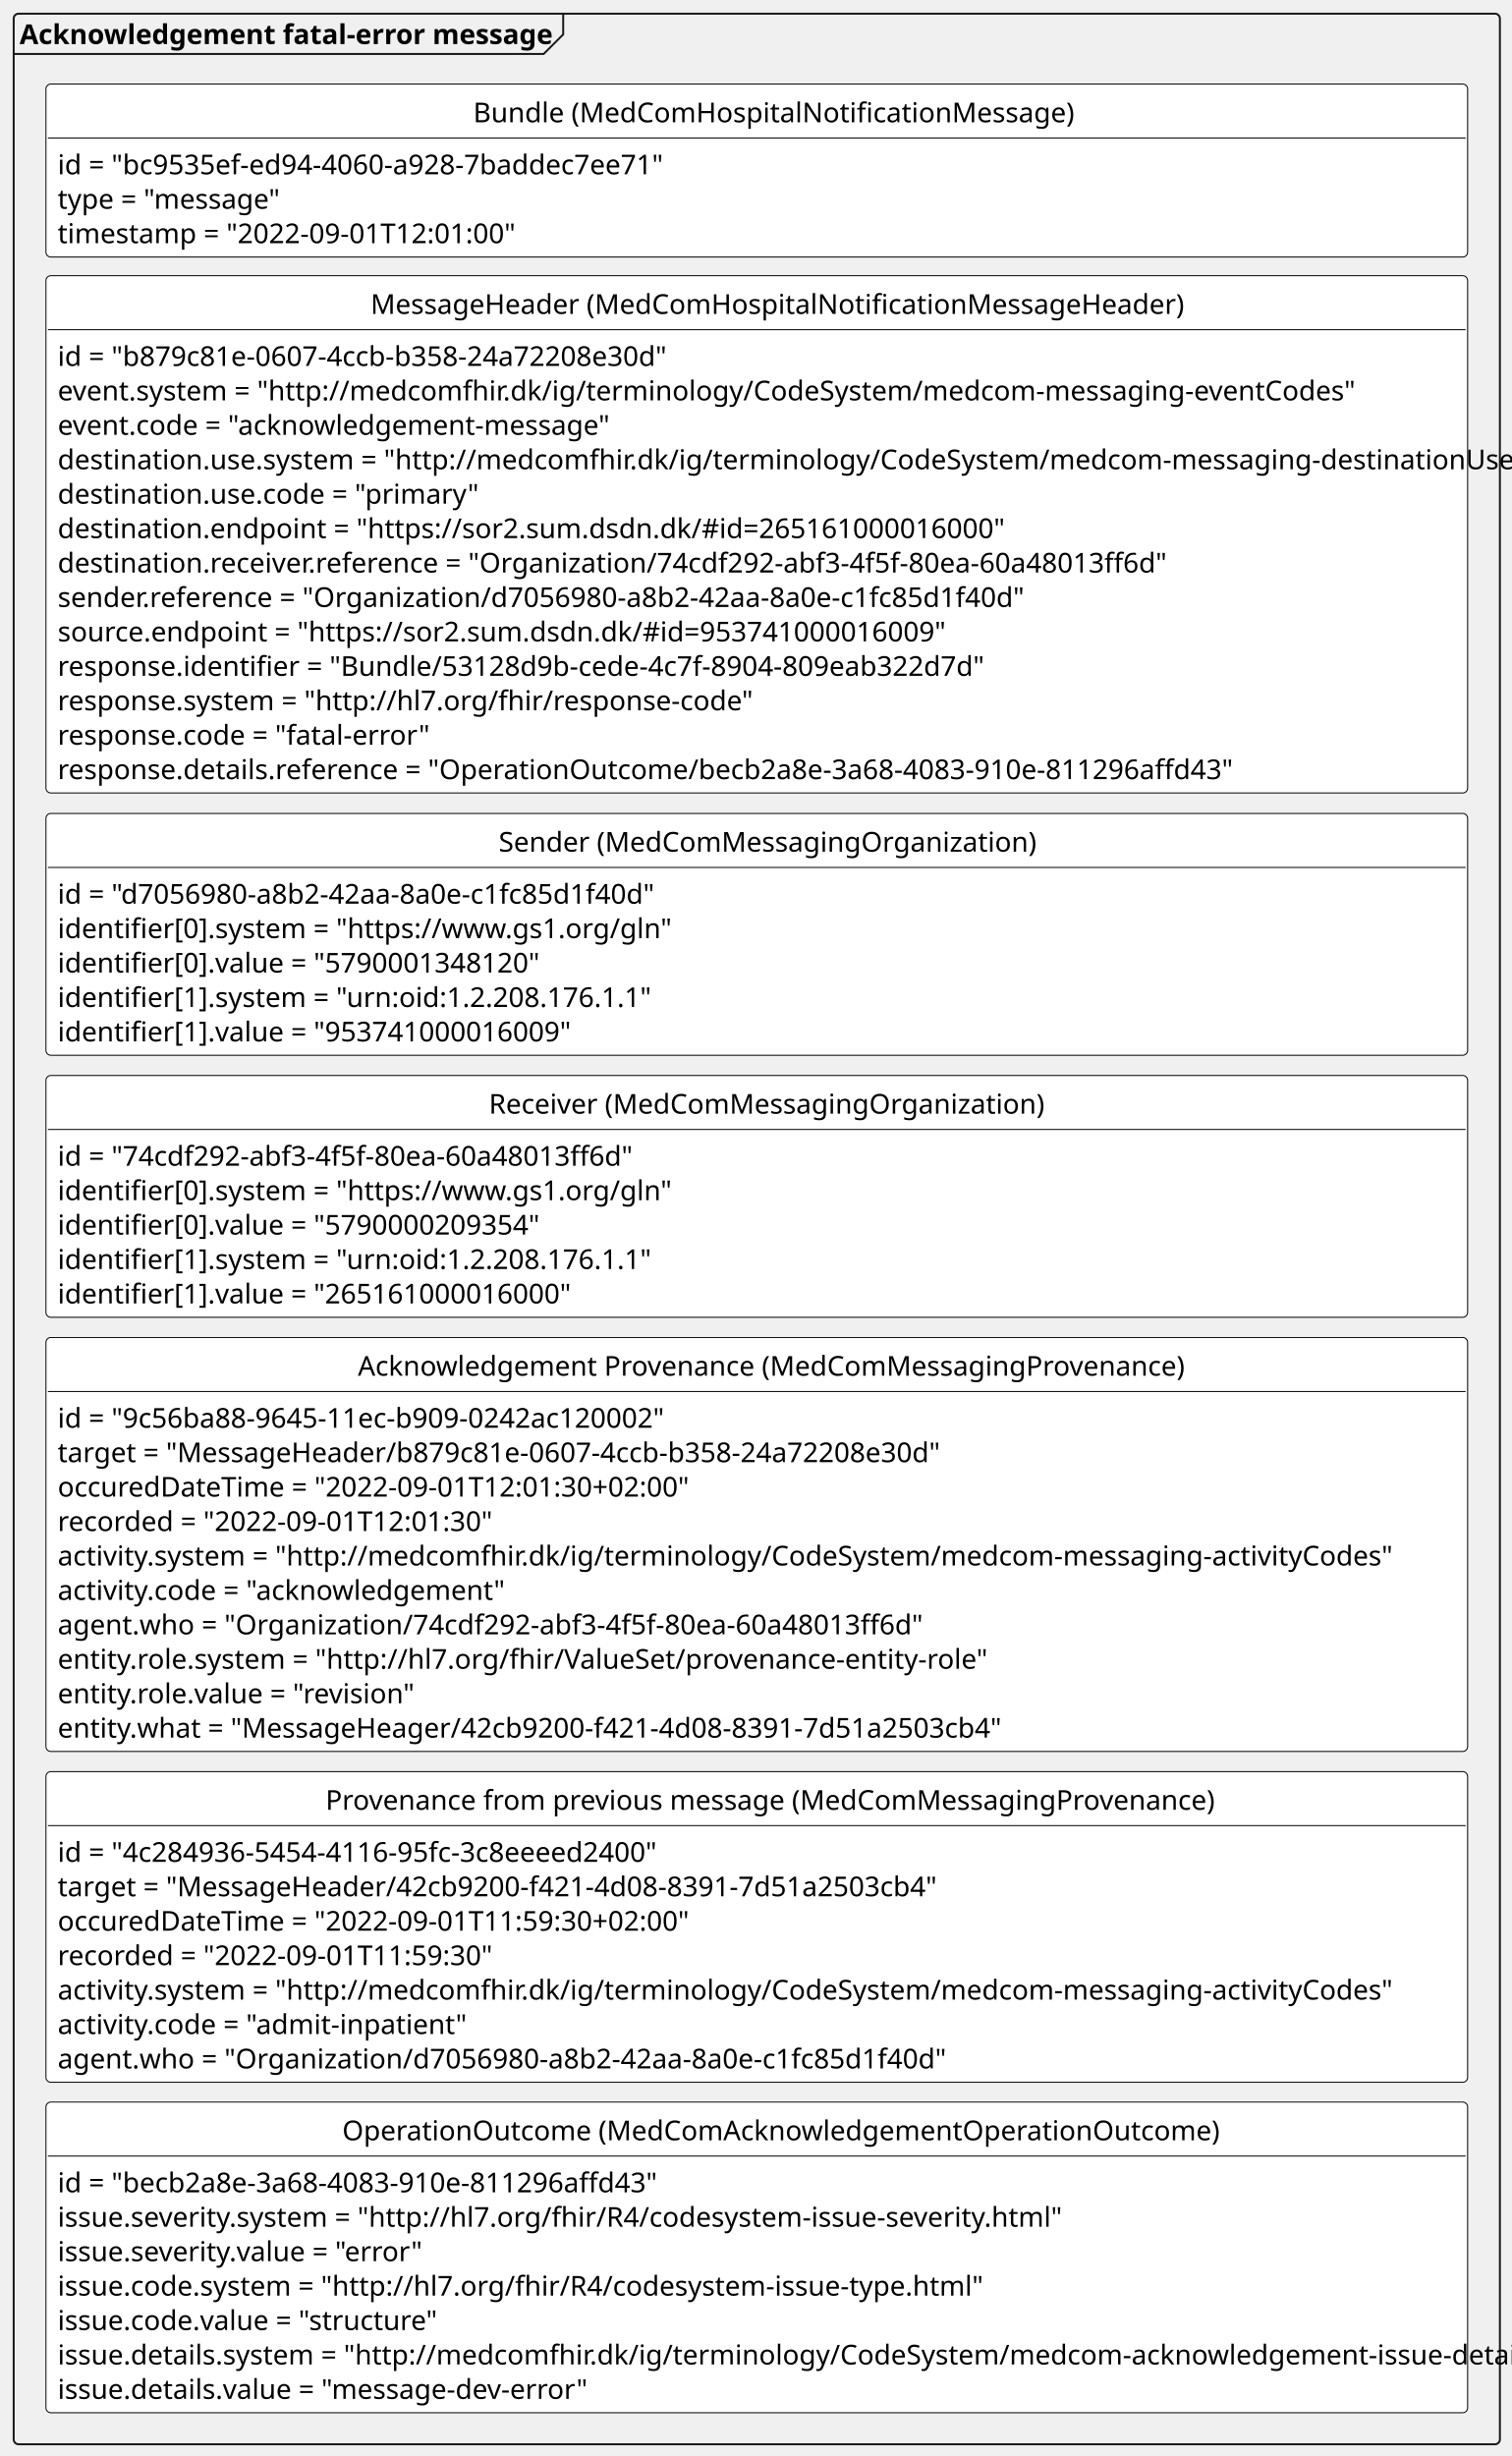
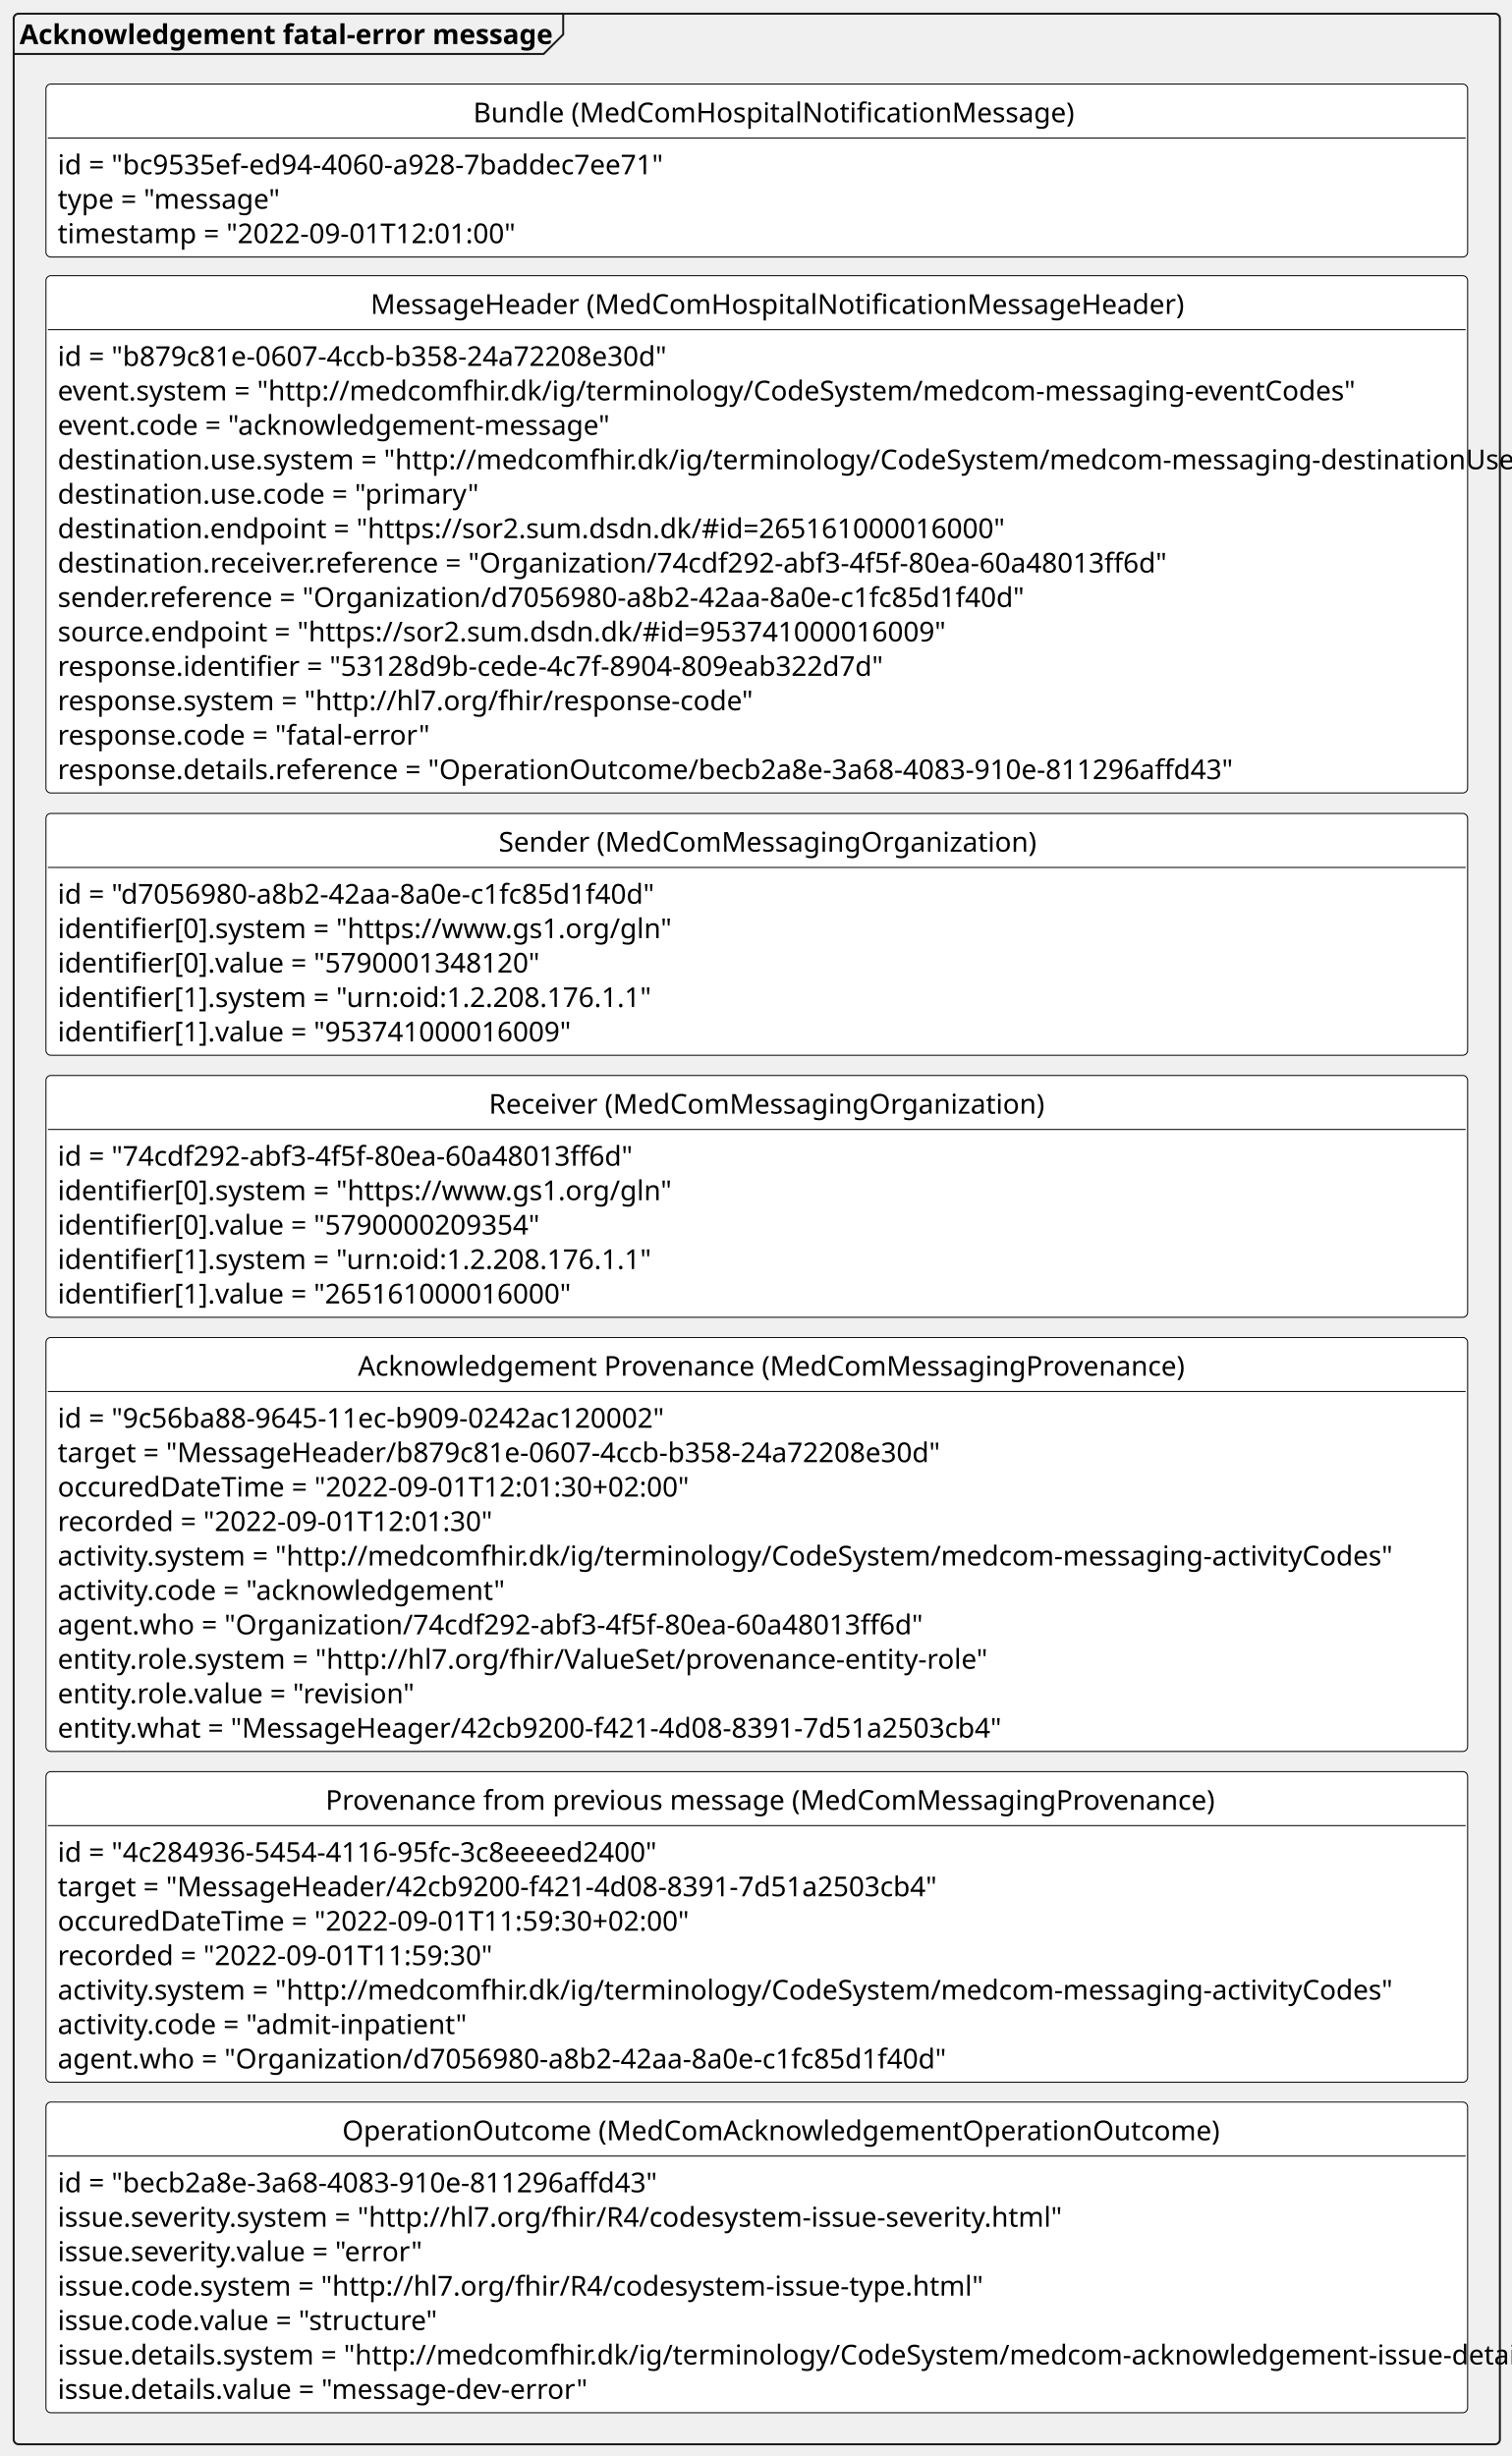
<svg xmlns="http://www.w3.org/2000/svg" contentStyleType="text/css" height="1256px" preserveAspectRatio="none" style="width:773px;height:1256px;background:#FFFFFF;" version="1.1" viewBox="0 0 773 1256" width="773px" zoomAndPan="magnify">
  <defs />
  <g>
    <g id="cluster_ack">
      <rect fill="none" height="1243" rx="2.5" ry="2.5" style="stroke:#181818;stroke-width:1.0;" width="760" x="7" y="7" />
      <path d="M288,7 L288,17.609 L278,27.609 L7,27.609 " fill="none" style="stroke:#181818;stroke-width:1.0;" />
      <text fill="#000000" font-family="sans-serif" font-size="14" font-weight="bold" lengthAdjust="spacing" textLength="271" x="10" y="22.533">Acknowledgement fatal-error message</text>
    </g>
    <g id="elem_ackB">
      <rect codeLine="15" fill="#FFFFFF" height="88.438" id="ackB" rx="2.5" ry="2.5" style="stroke:#000000;stroke-width:0.5;" width="727" x="23.5" y="43" />
      <text fill="#000000" font-family="sans-serif" font-size="14" lengthAdjust="spacing" textLength="290" x="242" y="62.533">Bundle (MedComHospitalNotificationMessage)</text>
      <line style="stroke:#000000;stroke-width:0.5;" x1="24.5" x2="749.5" y1="70.609" y2="70.609" />
      <text fill="#000000" font-family="sans-serif" font-size="14" lengthAdjust="spacing" textLength="307" x="29.5" y="89.143">id = "bc9535ef-ed94-4060-a928-7baddec7ee71"</text>
      <text fill="#000000" font-family="sans-serif" font-size="14" lengthAdjust="spacing" textLength="110" x="29.5" y="106.752">type = "message"</text>
      <text fill="#000000" font-family="sans-serif" font-size="14" lengthAdjust="spacing" textLength="229" x="29.5" y="124.361">timestamp = "2022-09-01T12:01:00"</text>
    </g>
    <g id="elem_ackMH">
      <rect codeLine="20" fill="#FFFFFF" height="264.531" id="ackMH" rx="2.5" ry="2.5" style="stroke:#000000;stroke-width:0.5;" width="727" x="23.5" y="141" />
      <text fill="#000000" font-family="sans-serif" font-size="14" lengthAdjust="spacing" textLength="395" x="189.5" y="160.533">MessageHeader (MedComHospitalNotificationMessageHeader)</text>
      <line style="stroke:#000000;stroke-width:0.5;" x1="24.5" x2="749.5" y1="168.609" y2="168.609" />
      <text fill="#000000" font-family="sans-serif" font-size="14" lengthAdjust="spacing" textLength="310" x="29.5" y="187.143">id = "b879c81e-0607-4ccb-b358-24a72208e30d"</text>
      <text fill="#000000" font-family="sans-serif" font-size="14" lengthAdjust="spacing" textLength="624" x="29.5" y="204.752">event.system = "http://medcomfhir.dk/ig/terminology/CodeSystem/medcom-messaging-eventCodes"</text>
      <text fill="#000000" font-family="sans-serif" font-size="14" lengthAdjust="spacing" textLength="271" x="29.5" y="222.361">event.code = "acknowledgement-message"</text>
      <text fill="#000000" font-family="sans-serif" font-size="14" lengthAdjust="spacing" textLength="702" x="29.5" y="239.971">destination.use.system = "http://medcomfhir.dk/ig/terminology/CodeSystem/medcom-messaging-destinationUse"</text>
      <text fill="#000000" font-family="sans-serif" font-size="14" lengthAdjust="spacing" textLength="204" x="29.5" y="257.58">destination.use.code = "primary"</text>
      <text fill="#000000" font-family="sans-serif" font-size="14" lengthAdjust="spacing" textLength="460" x="29.5" y="275.19">destination.endpoint = "https://sor2.sum.dsdn.dk/#id=265161000016000"</text>
      <text fill="#000000" font-family="sans-serif" font-size="14" lengthAdjust="spacing" textLength="550" x="29.5" y="292.799">destination.receiver.reference = "Organization/74cdf292-abf3-4f5f-80ea-60a48013ff6d"</text>
      <text fill="#000000" font-family="sans-serif" font-size="14" lengthAdjust="spacing" textLength="485" x="29.5" y="310.408">sender.reference = "Organization/d7056980-a8b2-42aa-8a0e-c1fc85d1f40d"</text>
      <text fill="#000000" font-family="sans-serif" font-size="14" lengthAdjust="spacing" textLength="434" x="29.5" y="328.018">source.endpoint = "https://sor2.sum.dsdn.dk/#id=953741000016009"</text>
-       <text fill="#000000" font-family="sans-serif" font-size="14" lengthAdjust="spacing" textLength="461" x="29.5" y="345.627">response.identifier = "Bundle/53128d9b-cede-4c7f-8904-809eab322d7d"</text>
+       <text fill="#000000" font-family="sans-serif" font-size="14" lengthAdjust="spacing" textLength="413" x="29.5" y="345.627">response.identifier = "53128d9b-cede-4c7f-8904-809eab322d7d"</text>
      <text fill="#000000" font-family="sans-serif" font-size="14" lengthAdjust="spacing" textLength="336" x="29.5" y="363.236">response.system = "http://hl7.org/fhir/response-code"</text>
      <text fill="#000000" font-family="sans-serif" font-size="14" lengthAdjust="spacing" textLength="183" x="29.5" y="380.846">response.code = "fatal-error"</text>
      <text fill="#000000" font-family="sans-serif" font-size="14" lengthAdjust="spacing" textLength="586" x="29.5" y="398.455">response.details.reference = "OperationOutcome/becb2a8e-3a68-4083-910e-811296affd43"</text>
    </g>
    <g id="elem_ackROrg">
      <rect codeLine="35" fill="#FFFFFF" height="123.656" id="ackROrg" rx="2.5" ry="2.5" style="stroke:#000000;stroke-width:0.5;" width="727" x="23.5" y="416" />
      <text fill="#000000" font-family="sans-serif" font-size="14" lengthAdjust="spacing" textLength="264" x="255" y="435.533">Sender (MedComMessagingOrganization)</text>
      <line style="stroke:#000000;stroke-width:0.5;" x1="24.5" x2="749.5" y1="443.609" y2="443.609" />
      <text fill="#000000" font-family="sans-serif" font-size="14" lengthAdjust="spacing" textLength="303" x="29.5" y="462.143">id = "d7056980-a8b2-42aa-8a0e-c1fc85d1f40d"</text>
      <text fill="#000000" font-family="sans-serif" font-size="14" lengthAdjust="spacing" textLength="289" x="29.5" y="479.752">identifier[0].system = "https://www.gs1.org/gln"</text>
      <text fill="#000000" font-family="sans-serif" font-size="14" lengthAdjust="spacing" textLength="238" x="29.5" y="497.361">identifier[0].value = "5790001348120"</text>
      <text fill="#000000" font-family="sans-serif" font-size="14" lengthAdjust="spacing" textLength="292" x="29.5" y="514.971">identifier[1].system = "urn:oid:1.2.208.176.1.1"</text>
      <text fill="#000000" font-family="sans-serif" font-size="14" lengthAdjust="spacing" textLength="254" x="29.5" y="532.58">identifier[1].value = "953741000016009"</text>
    </g>
    <g id="elem_ackSOrg">
      <rect codeLine="42" fill="#FFFFFF" height="123.656" id="ackSOrg" rx="2.5" ry="2.5" style="stroke:#000000;stroke-width:0.5;" width="727" x="23.5" y="550" />
      <text fill="#000000" font-family="sans-serif" font-size="14" lengthAdjust="spacing" textLength="274" x="250" y="569.533">Receiver (MedComMessagingOrganization)</text>
      <line style="stroke:#000000;stroke-width:0.5;" x1="24.5" x2="749.5" y1="577.609" y2="577.609" />
      <text fill="#000000" font-family="sans-serif" font-size="14" lengthAdjust="spacing" textLength="288" x="29.5" y="596.143">id = "74cdf292-abf3-4f5f-80ea-60a48013ff6d"</text>
      <text fill="#000000" font-family="sans-serif" font-size="14" lengthAdjust="spacing" textLength="289" x="29.5" y="613.752">identifier[0].system = "https://www.gs1.org/gln"</text>
      <text fill="#000000" font-family="sans-serif" font-size="14" lengthAdjust="spacing" textLength="238" x="29.5" y="631.361">identifier[0].value = "5790000209354"</text>
      <text fill="#000000" font-family="sans-serif" font-size="14" lengthAdjust="spacing" textLength="292" x="29.5" y="648.971">identifier[1].system = "urn:oid:1.2.208.176.1.1"</text>
      <text fill="#000000" font-family="sans-serif" font-size="14" lengthAdjust="spacing" textLength="254" x="29.5" y="666.58">identifier[1].value = "265161000016000"</text>
    </g>
    <g id="elem_ackPRO">
      <rect codeLine="49" fill="#FFFFFF" height="211.703" id="ackPRO" rx="2.5" ry="2.5" style="stroke:#000000;stroke-width:0.5;" width="727" x="23.5" y="684" />
      <text fill="#000000" font-family="sans-serif" font-size="14" lengthAdjust="spacing" textLength="408" x="183" y="703.533">Acknowledgement Provenance (MedComMessagingProvenance)</text>
      <line style="stroke:#000000;stroke-width:0.5;" x1="24.5" x2="749.5" y1="711.609" y2="711.609" />
      <text fill="#000000" font-family="sans-serif" font-size="14" lengthAdjust="spacing" textLength="310" x="29.5" y="730.143">id = "9c56ba88-9645-11ec-b909-0242ac120002"</text>
      <text fill="#000000" font-family="sans-serif" font-size="14" lengthAdjust="spacing" textLength="443" x="29.5" y="747.752">target = "MessageHeader/b879c81e-0607-4ccb-b358-24a72208e30d"</text>
      <text fill="#000000" font-family="sans-serif" font-size="14" lengthAdjust="spacing" textLength="321" x="29.5" y="765.361">occuredDateTime = "2022-09-01T12:01:30+02:00"</text>
      <text fill="#000000" font-family="sans-serif" font-size="14" lengthAdjust="spacing" textLength="222" x="29.5" y="782.971">recorded = "2022-09-01T12:01:30"</text>
      <text fill="#000000" font-family="sans-serif" font-size="14" lengthAdjust="spacing" textLength="640" x="29.5" y="800.58">activity.system = "http://medcomfhir.dk/ig/terminology/CodeSystem/medcom-messaging-activityCodes"</text>
      <text fill="#000000" font-family="sans-serif" font-size="14" lengthAdjust="spacing" textLength="217" x="29.5" y="818.189">activity.code = "acknowledgement"</text>
      <text fill="#000000" font-family="sans-serif" font-size="14" lengthAdjust="spacing" textLength="426" x="29.5" y="835.799">agent.who = "Organization/74cdf292-abf3-4f5f-80ea-60a48013ff6d"</text>
      <text fill="#000000" font-family="sans-serif" font-size="14" lengthAdjust="spacing" textLength="448" x="29.5" y="853.408">entity.role.system = "http://hl7.org/fhir/ValueSet/provenance-entity-role"</text>
      <text fill="#000000" font-family="sans-serif" font-size="14" lengthAdjust="spacing" textLength="175" x="29.5" y="871.018">entity.role.value = "revision"</text>
      <text fill="#000000" font-family="sans-serif" font-size="14" lengthAdjust="spacing" textLength="470" x="29.5" y="888.627">entity.what = "MessageHeager/42cb9200-f421-4d08-8391-7d51a2503cb4"</text>
    </g>
    <g id="elem_previuosPRO">
      <rect codeLine="61" fill="#FFFFFF" height="158.875" id="previuosPRO" rx="2.5" ry="2.5" style="stroke:#000000;stroke-width:0.5;" width="727" x="23.5" y="906" />
      <text fill="#000000" font-family="sans-serif" font-size="14" lengthAdjust="spacing" textLength="441" x="166.5" y="925.533">Provenance from previous message (MedComMessagingProvenance)</text>
      <line style="stroke:#000000;stroke-width:0.5;" x1="24.5" x2="749.5" y1="933.609" y2="933.609" />
      <text fill="#000000" font-family="sans-serif" font-size="14" lengthAdjust="spacing" textLength="306" x="29.5" y="952.143">id = "4c284936-5454-4116-95fc-3c8eeeed2400"</text>
      <text fill="#000000" font-family="sans-serif" font-size="14" lengthAdjust="spacing" textLength="440" x="29.5" y="969.752">target = "MessageHeader/42cb9200-f421-4d08-8391-7d51a2503cb4"</text>
      <text fill="#000000" font-family="sans-serif" font-size="14" lengthAdjust="spacing" textLength="321" x="29.5" y="987.361">occuredDateTime = "2022-09-01T11:59:30+02:00"</text>
      <text fill="#000000" font-family="sans-serif" font-size="14" lengthAdjust="spacing" textLength="222" x="29.5" y="1004.971">recorded = "2022-09-01T11:59:30"</text>
      <text fill="#000000" font-family="sans-serif" font-size="14" lengthAdjust="spacing" textLength="640" x="29.5" y="1022.58">activity.system = "http://medcomfhir.dk/ig/terminology/CodeSystem/medcom-messaging-activityCodes"</text>
      <text fill="#000000" font-family="sans-serif" font-size="14" lengthAdjust="spacing" textLength="197" x="29.5" y="1040.189">activity.code = "admit-inpatient"</text>
      <text fill="#000000" font-family="sans-serif" font-size="14" lengthAdjust="spacing" textLength="441" x="29.5" y="1057.799">agent.who = "Organization/d7056980-a8b2-42aa-8a0e-c1fc85d1f40d"</text>
    </g>
    <g id="elem_ackOperation">
      <rect codeLine="70" fill="#FFFFFF" height="158.875" id="ackOperation" rx="2.5" ry="2.5" style="stroke:#000000;stroke-width:0.5;" width="727" x="23.5" y="1075" />
      <text fill="#000000" font-family="sans-serif" font-size="14" lengthAdjust="spacing" textLength="424" x="175" y="1094.533">OperationOutcome (MedComAcknowledgementOperationOutcome)</text>
      <line style="stroke:#000000;stroke-width:0.5;" x1="24.5" x2="749.5" y1="1102.609" y2="1102.609" />
      <text fill="#000000" font-family="sans-serif" font-size="14" lengthAdjust="spacing" textLength="304" x="29.5" y="1121.143">id = "becb2a8e-3a68-4083-910e-811296affd43"</text>
      <text fill="#000000" font-family="sans-serif" font-size="14" lengthAdjust="spacing" textLength="487" x="29.5" y="1138.752">issue.severity.system = "http://hl7.org/fhir/R4/codesystem-issue-severity.html"</text>
      <text fill="#000000" font-family="sans-serif" font-size="14" lengthAdjust="spacing" textLength="181" x="29.5" y="1156.361">issue.severity.value = "error"</text>
      <text fill="#000000" font-family="sans-serif" font-size="14" lengthAdjust="spacing" textLength="447" x="29.5" y="1173.971">issue.code.system = "http://hl7.org/fhir/R4/codesystem-issue-type.html"</text>
      <text fill="#000000" font-family="sans-serif" font-size="14" lengthAdjust="spacing" textLength="188" x="29.5" y="1191.58">issue.code.value = "structure"</text>
      <text fill="#000000" font-family="sans-serif" font-size="14" lengthAdjust="spacing" textLength="715" x="29.5" y="1209.189">issue.details.system = "http://medcomfhir.dk/ig/terminology/CodeSystem/medcom-acknowledgement-issue-details"</text>
      <text fill="#000000" font-family="sans-serif" font-size="14" lengthAdjust="spacing" textLength="263" x="29.5" y="1226.799">issue.details.value = "message-dev-error"</text>
    </g>
  </g>
</svg>
